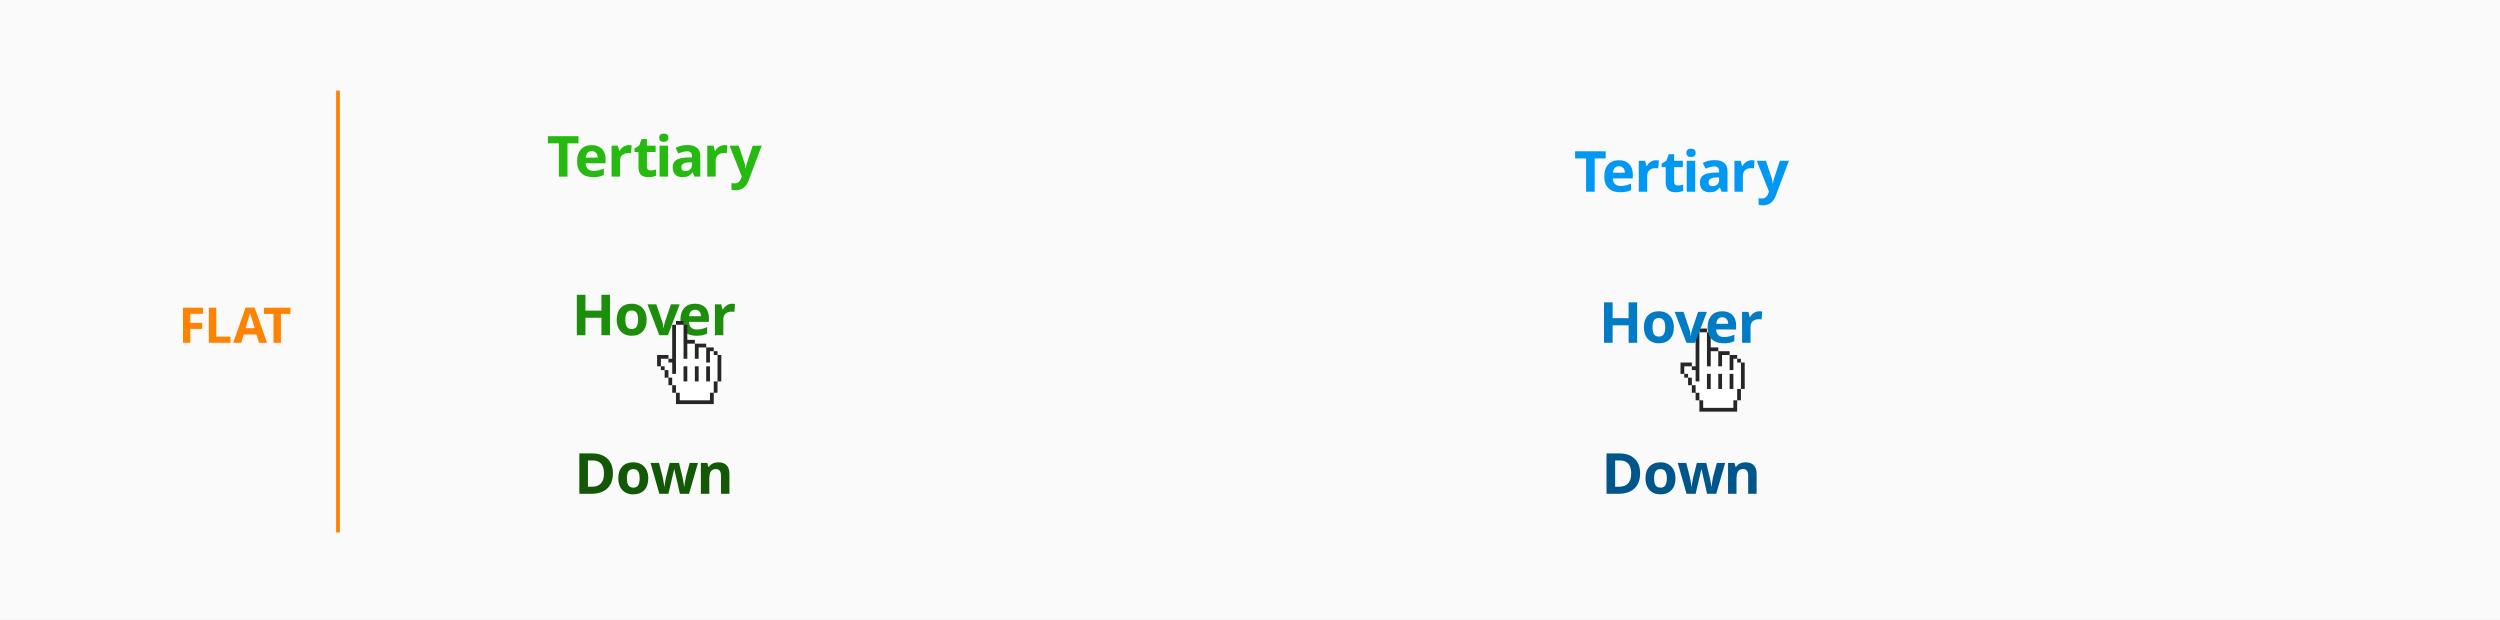
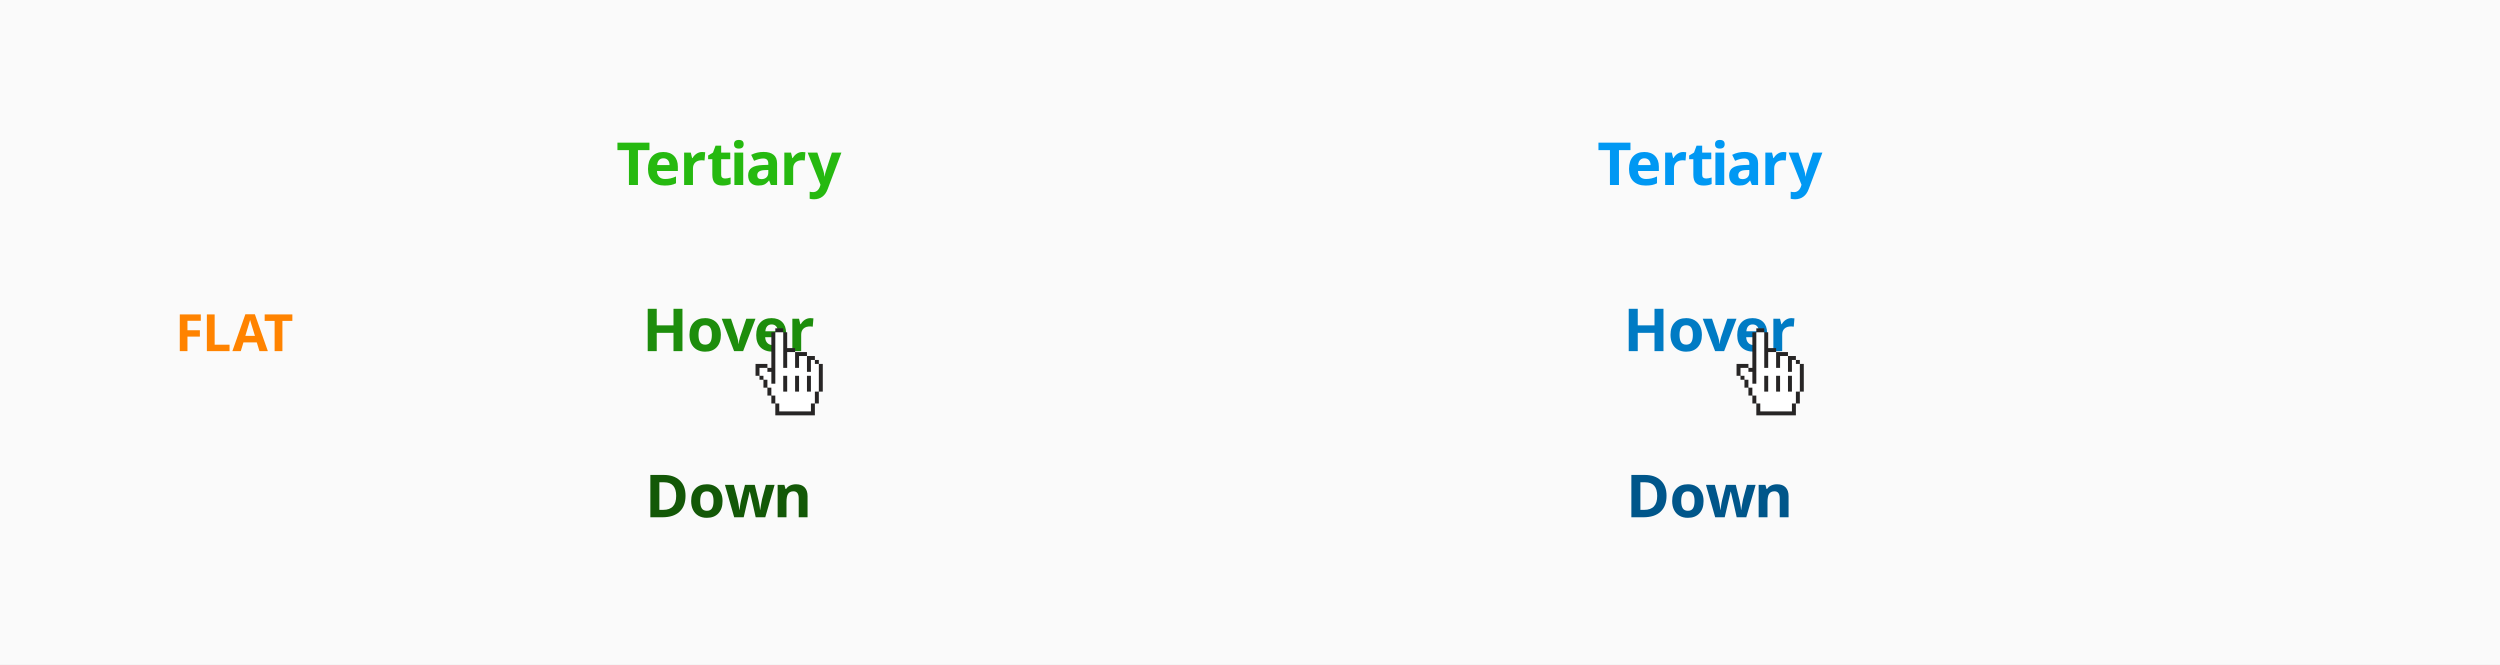
- <svg xmlns="http://www.w3.org/2000/svg" width="662" height="164" viewBox="0 0 662 164">
+ <svg xmlns="http://www.w3.org/2000/svg" width="632" height="168" viewBox="0 0 632 168">
  <defs>
-     <style>.a{fill:#fafafa;}.b,.j,.m,.t,.u,.v{font-size:15px;}.b{fill:#26b910;}.b,.j,.m,.t,.u,.v,.x{font-family:OpenSans-Semibold, Open Sans;font-weight:700;}.c{letter-spacing:-0.076em;}.d{letter-spacing:-0.001em;}.e{letter-spacing:0.029em;}.f{letter-spacing:-0.006em;}.g{letter-spacing:-0.011em;}.h{letter-spacing:-0.007em;}.i{letter-spacing:0.04em;}.j{fill:#1d8d0c;}.j,.u{letter-spacing:-0.002em;}.k{letter-spacing:-0.011em;}.l{letter-spacing:0em;}.m{fill:#135807;}.n{letter-spacing:-0.001em;}.o{letter-spacing:-0.006em;}.p{letter-spacing:0.002em;}.q,.s{fill:#272525;}.q,.r{fill-rule:evenodd;}.r{fill:#fff;}.t{fill:#0098f3;}.u{fill:#007bc4;}.v{fill:#00568a;}.w,.x{fill:#ff8300;}.x{font-size:13px;}.y{letter-spacing:-0.006em;}.z{letter-spacing:0.044em;}.aa{letter-spacing:-0.054em;}</style>
+     <style>.a{fill:#fafafa;}.b,.j,.m,.t,.u,.v{font-size:15px;}.b{fill:#26b910;}.b,.j,.m,.t,.u,.v,.w{font-family:OpenSans-Semibold, Open Sans;font-weight:700;}.c{letter-spacing:-0.076em;}.d{letter-spacing:-0.001em;}.e{letter-spacing:0.029em;}.f{letter-spacing:-0.006em;}.g{letter-spacing:-0.011em;}.h{letter-spacing:-0.007em;}.i{letter-spacing:0.04em;}.j{fill:#1d8d0c;}.j,.u{letter-spacing:-0.002em;}.k{letter-spacing:-0.011em;}.l{letter-spacing:0em;}.m{fill:#135807;}.n{letter-spacing:-0.001em;}.o{letter-spacing:-0.006em;}.p{letter-spacing:0.002em;}.q,.s{fill:#272525;}.q,.r{fill-rule:evenodd;}.r{fill:#fff;}.t{fill:#0098f3;}.u{fill:#007bc4;}.v{fill:#00568a;}.w{font-size:13px;fill:#ff8300;}.x{letter-spacing:-0.006em;}.y{letter-spacing:0.044em;}.z{letter-spacing:-0.054em;}</style>
  </defs>
-   <rect class="a" width="662" height="164" />
-   <text class="b" transform="translate(144.791 46.767)">
+   <rect class="a" width="632" height="168" />
+   <text class="b" transform="translate(155.791 46.767)">
    <tspan class="c">T</tspan>
    <tspan class="d" x="7.351" y="0">e</tspan>
    <tspan class="e" x="15.983" y="0">r</tspan>
    <tspan class="f" x="22.879" y="0">t</tspan>
    <tspan class="g" x="28.69" y="0">i</tspan>
    <tspan class="h" x="32.714" y="0">a</tspan>
    <tspan class="i" x="41.317" y="0">r</tspan>
    <tspan x="48.377" y="0">y</tspan>
  </text>
-   <text class="j" transform="translate(151.399 88.767)">H<tspan class="k" x="11.23" y="0">ov</tspan>
+   <text class="j" transform="translate(162.399 88.767)">H<tspan class="k" x="11.23" y="0">ov</tspan>
    <tspan class="d" x="28.103" y="0">e</tspan>
    <tspan class="l" x="36.735" y="0">r</tspan>
  </text>
-   <text class="m" transform="translate(152.065 130.767)">
+   <text class="m" transform="translate(163.065 130.767)">
    <tspan class="n">D</tspan>
    <tspan class="o" x="10.99" y="0">o</tspan>
    <tspan class="p" x="20.065" y="0">w</tspan>
    <tspan x="32.35" y="0">n</tspan>
  </text>
-   <polygon class="q" points="179 107 179 104 178 104 178 102 177 102 177 100 176 100 176 98 175 98 175 97 174 97 174 94 177 94 177 95 178 95 178 86 179 86 179 85 181 85 181 86 182 86 182 90 184 90 184 91 187 91 187 92 189 92 189 93 190 93 190 94 191 94 191 101 190 101 190 104 189 104 189 107 179 107" />
-   <polygon class="r" points="180 106 180 104 179 104 179 102 178 102 178 100 177 100 177 98 176 98 176 97 175 97 175 95 177 95 177 96 178 96 178 99 179 99 179 86 181 86 181 95 182 95 182 91 184 91 184 95 185 95 185 92 187 92 187 96 188 96 188 93 189 93 189 94 190 94 190 101 189 101 189 104 188 104 188 106 180 106" />
-   <rect class="s" x="181" y="97" width="1" height="4" />
-   <rect class="s" x="184" y="97" width="1" height="4" />
-   <rect class="s" x="187" y="97" width="1" height="4" />
-   <polygon class="q" points="450 109 450 106 449 106 449 104 448 104 448 102 447 102 447 100 446 100 446 99 445 99 445 96 448 96 448 97 449 97 449 88 450 88 450 87 452 87 452 88 453 88 453 92 455 92 455 93 458 93 458 94 460 94 460 95 461 95 461 96 462 96 462 103 461 103 461 106 460 106 460 109 450 109" />
-   <polygon class="r" points="451 108 451 106 450 106 450 104 449 104 449 102 448 102 448 100 447 100 447 99 446 99 446 97 448 97 448 98 449 98 449 101 450 101 450 88 452 88 452 97 453 97 453 93 455 93 455 97 456 97 456 94 458 94 458 98 459 98 459 95 460 95 460 96 461 96 461 103 460 103 460 106 459 106 459 108 451 108" />
-   <rect class="s" x="452" y="99" width="1" height="4" />
-   <rect class="s" x="455" y="99" width="1" height="4" />
-   <rect class="s" x="458" y="99" width="1" height="4" />
-   <text class="t" transform="translate(416.79 50.767)">
+   <polygon class="q" points="196 105 196 102 195 102 195 100 194 100 194 98 193 98 193 96 192 96 192 95 191 95 191 92 194 92 194 93 195 93 195 84 196 84 196 83 198 83 198 84 199 84 199 88 201 88 201 89 204 89 204 90 206 90 206 91 207 91 207 92 208 92 208 99 207 99 207 102 206 102 206 105 196 105" />
+   <polygon class="r" points="197 104 197 102 196 102 196 100 195 100 195 98 194 98 194 96 193 96 193 95 192 95 192 93 194 93 194 94 195 94 195 97 196 97 196 84 198 84 198 93 199 93 199 89 201 89 201 93 202 93 202 90 204 90 204 94 205 94 205 91 206 91 206 92 207 92 207 99 206 99 206 102 205 102 205 104 197 104" />
+   <rect class="s" x="198" y="95" width="1" height="4" />
+   <rect class="s" x="201" y="95" width="1" height="4" />
+   <rect class="s" x="204" y="95" width="1" height="4" />
+   <text class="t" transform="translate(403.791 46.767)">
    <tspan class="c">T</tspan>
    <tspan class="d" x="7.351" y="0">e</tspan>
    <tspan class="e" x="15.983" y="0">r</tspan>
    <tspan class="f" x="22.879" y="0">t</tspan>
    <tspan class="g" x="28.69" y="0">i</tspan>
    <tspan class="h" x="32.714" y="0">a</tspan>
    <tspan class="i" x="41.317" y="0">r</tspan>
    <tspan x="48.377" y="0">y</tspan>
  </text>
-   <text class="u" transform="translate(423.398 90.767)">H<tspan class="k" x="11.23" y="0">ov</tspan>
+   <text class="u" transform="translate(410.399 88.767)">H<tspan class="k" x="11.23" y="0">ov</tspan>
    <tspan class="d" x="28.103" y="0">e</tspan>
    <tspan class="l" x="36.735" y="0">r</tspan>
  </text>
-   <text class="v" transform="translate(424.064 130.767)">
+   <text class="v" transform="translate(411.065 130.767)">
    <tspan class="n">D</tspan>
    <tspan class="o" x="10.99" y="0">o</tspan>
    <tspan class="p" x="20.065" y="0">w</tspan>
    <tspan x="32.35" y="0">n</tspan>
  </text>
-   <rect class="w" x="89" y="24" width="1" height="117" />
-   <text class="x" transform="translate(47.28 90.766)">
-     <tspan class="y">F</tspan>
-     <tspan class="z" x="6.842" y="0">L</tspan>
-     <tspan class="aa" x="14.464" y="0">A</tspan>
+   <polygon class="q" points="444 105 444 102 443 102 443 100 442 100 442 98 441 98 441 96 440 96 440 95 439 95 439 92 442 92 442 93 443 93 443 84 444 84 444 83 446 83 446 84 447 84 447 88 449 88 449 89 452 89 452 90 454 90 454 91 455 91 455 92 456 92 456 99 455 99 455 102 454 102 454 105 444 105" />
+   <polygon class="r" points="445 104 445 102 444 102 444 100 443 100 443 98 442 98 442 96 441 96 441 95 440 95 440 93 442 93 442 94 443 94 443 97 444 97 444 84 446 84 446 93 447 93 447 89 449 89 449 93 450 93 450 90 452 90 452 94 453 94 453 91 454 91 454 92 455 92 455 99 454 99 454 102 453 102 453 104 445 104" />
+   <rect class="s" x="446" y="95" width="1" height="4" />
+   <rect class="s" x="449" y="95" width="1" height="4" />
+   <rect class="s" x="452" y="95" width="1" height="4" />
+   <text class="w" transform="translate(44.28 88.766)">
+     <tspan class="x">F</tspan>
+     <tspan class="y" x="6.842" y="0">L</tspan>
+     <tspan class="z" x="14.464" y="0">A</tspan>
    <tspan x="22.363" y="0">T</tspan>
  </text>
</svg>
